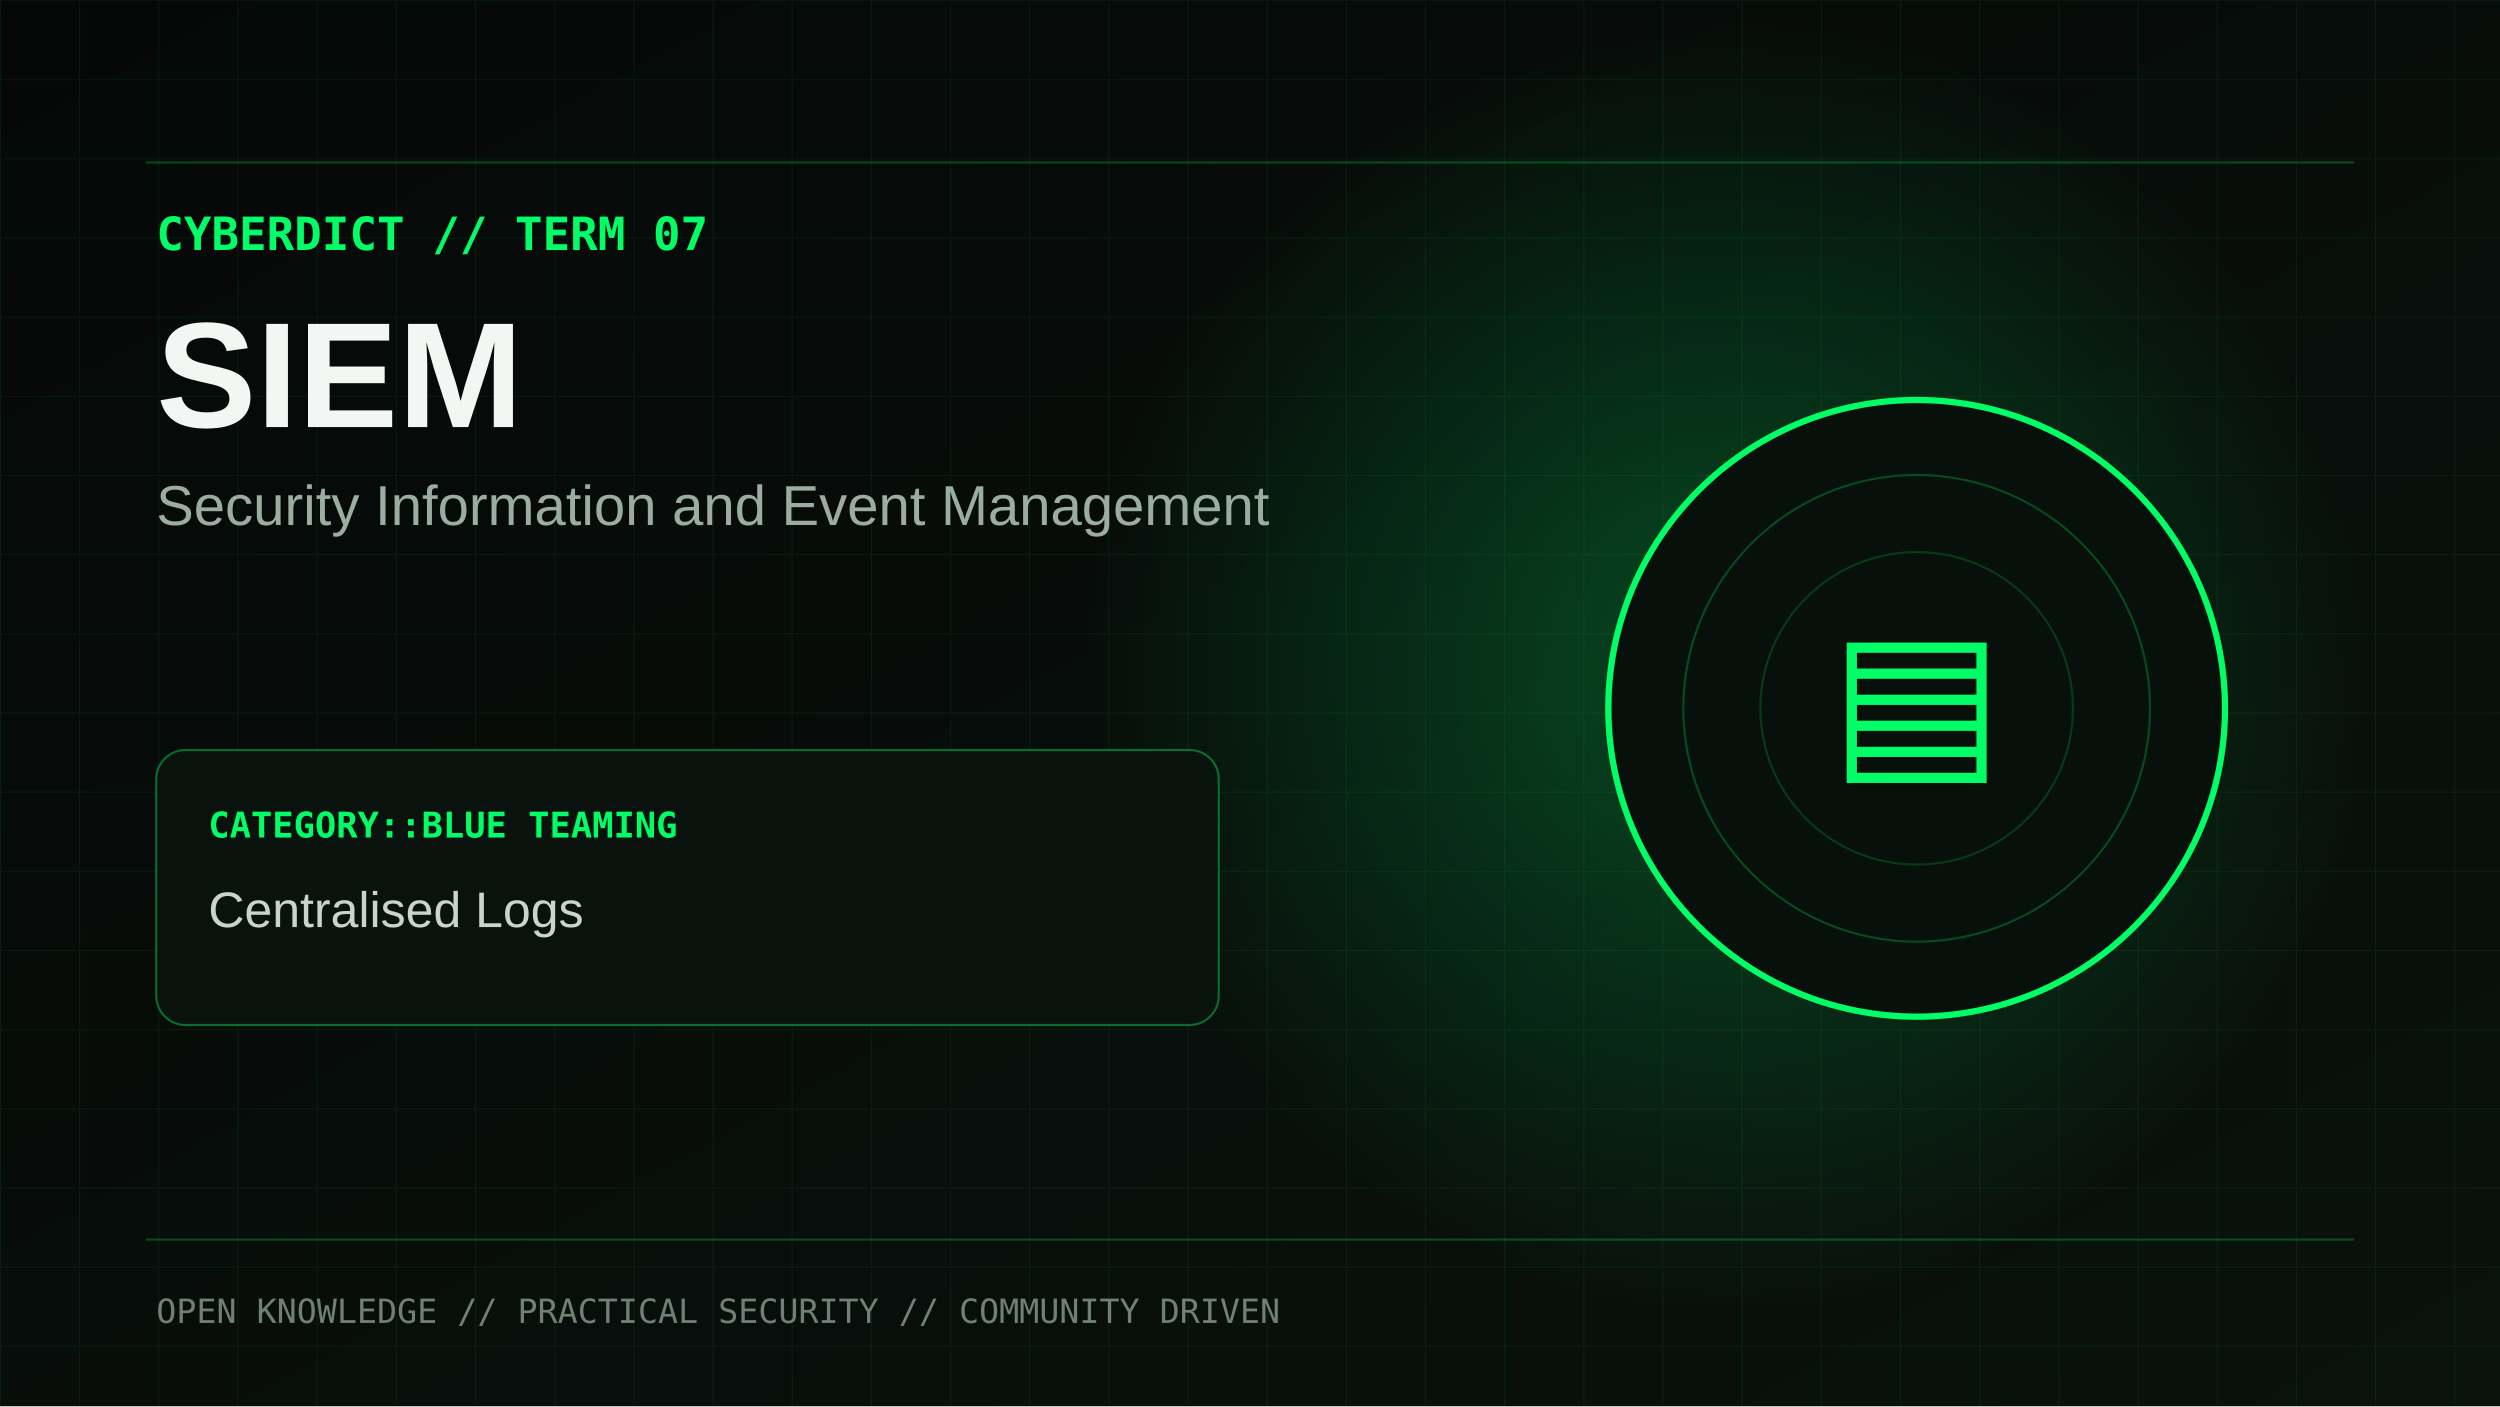
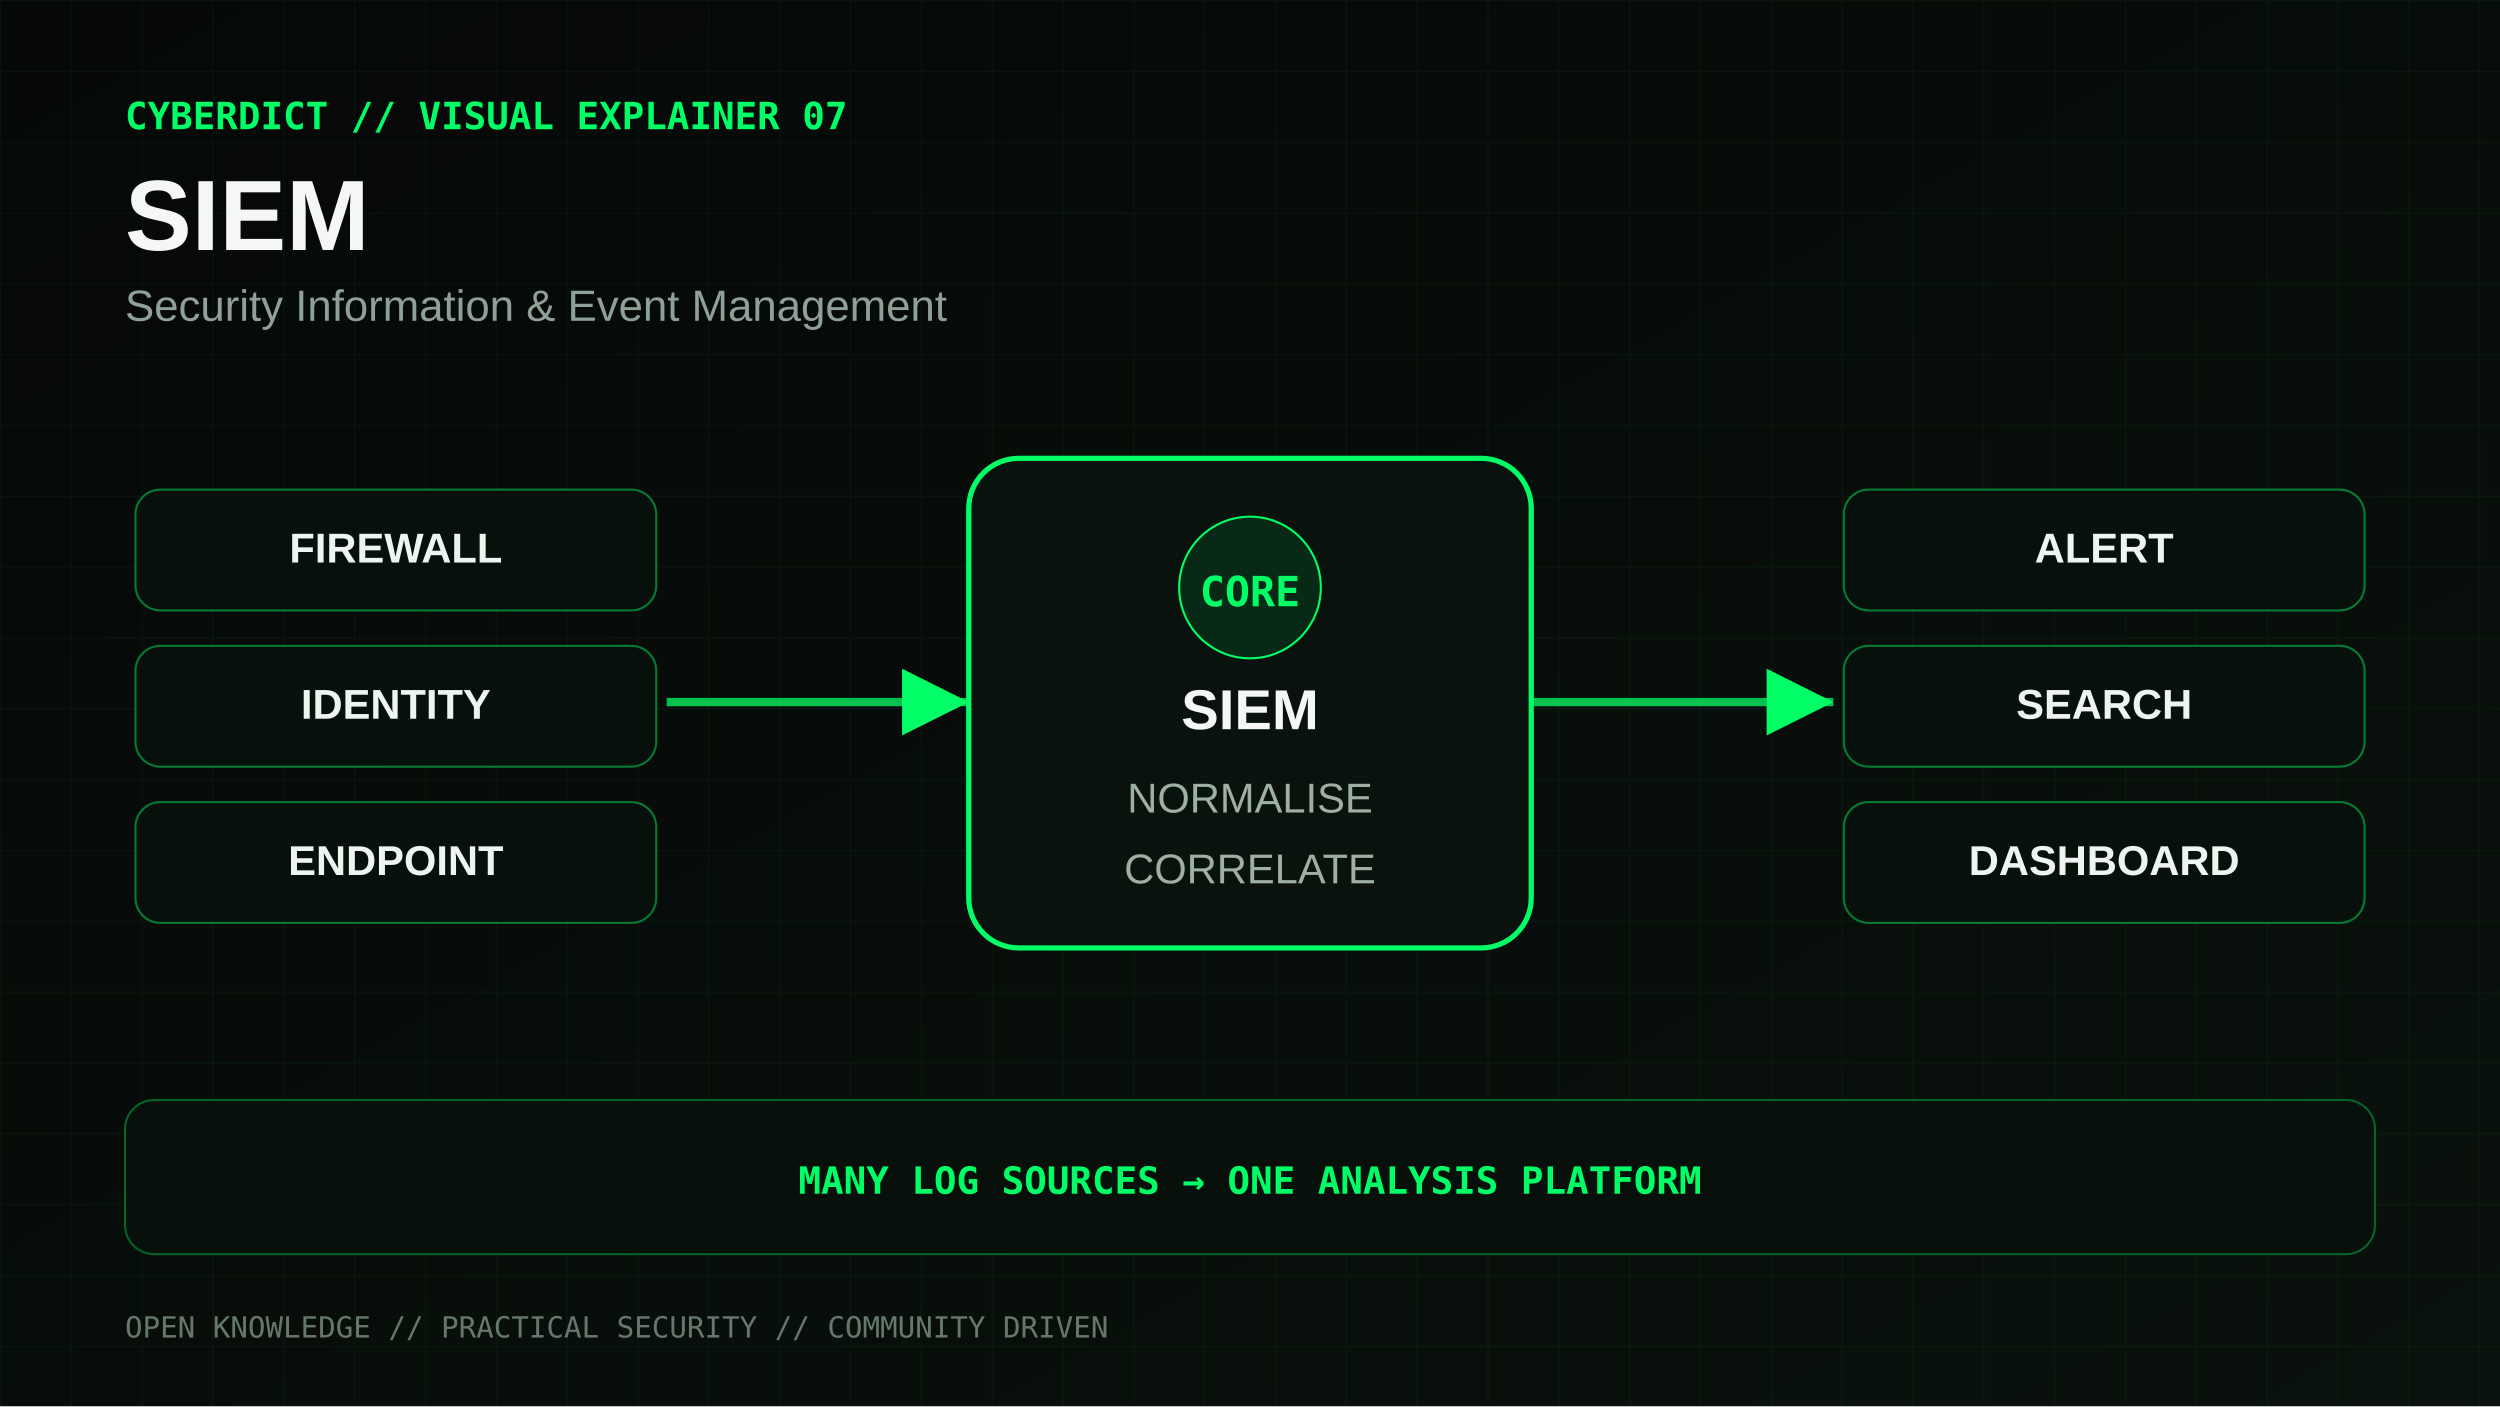
<svg xmlns="http://www.w3.org/2000/svg" width="1200" height="675" viewBox="0 0 1200 675">
  <defs>
    <linearGradient id="bg" x1="0" y1="0" x2="1" y2="1">
-       <stop offset="0" stop-color="#050807" />
+       <stop stop-color="#050807" />
      <stop offset="1" stop-color="#0a120d" />
    </linearGradient>
-     <radialGradient id="glow">
-       <stop offset="0" stop-color="#00ff66" stop-opacity=".25" />
-       <stop offset="1" stop-color="#00ff66" stop-opacity="0" />
-     </radialGradient>
-     <pattern id="grid" width="38" height="38" patternUnits="userSpaceOnUse">
-       <path d="M38 0H0V38" fill="none" stroke="#00ff66" stroke-opacity=".07" />
+     <pattern id="g" width="34" height="34" patternUnits="userSpaceOnUse">
+       <path d="M34 0H0V34" fill="none" stroke="#00ff66" stroke-opacity=".05" />
    </pattern>
-     <filter id="shadow">
-       <feGaussianBlur stdDeviation="12" />
-     </filter>
+     <marker id="a" markerWidth="10" markerHeight="10" refX="8" refY="4" orient="auto">
+       <path d="M0,0 L8,4 L0,8 Z" fill="#00ff66" />
+     </marker>
  </defs>
  <rect width="1200" height="675" fill="url(#bg)" />
-   <rect width="1200" height="675" fill="url(#grid)" />
-   <circle cx="830" cy="320" r="310" fill="url(#glow)" />
-   <path d="M70 78H1130M70 595H1130" stroke="#00ff66" stroke-opacity=".25" />
-   <text x="75" y="120" fill="#00ff66" font-family="monospace" font-size="22" font-weight="700">CYBERDICT // TERM 07</text>
-   <text x="75" y="205" fill="#f3f7f4" font-family="Arial,Helvetica,sans-serif" font-size="72" font-weight="800">SIEM</text>
-   <text x="75" y="252" fill="#9aada0" font-family="Arial,Helvetica,sans-serif" font-size="27">Security Information and Event Management</text>
-   <g transform="translate(750 170)">
-     <circle cx="170" cy="170" r="148" fill="#07100a" stroke="#00ff66" stroke-width="3" />
-     <circle cx="170" cy="170" r="112" fill="none" stroke="#00ff66" stroke-opacity=".25" />
-     <circle cx="170" cy="170" r="75" fill="none" stroke="#00ff66" stroke-opacity=".18" />
-     <text x="170" y="195" text-anchor="middle" fill="#00ff66" font-family="Arial,Helvetica,sans-serif" font-size="88" font-weight="800">▤</text>
-   </g>
-   <rect x="75" y="360" width="510" height="132" rx="14" fill="#09120d" stroke="#00ff66" stroke-opacity=".4" />
-   <text x="100" y="402" fill="#00ff66" font-family="monospace" font-size="17" font-weight="700">CATEGORY::BLUE TEAMING</text>
-   <text x="100" y="445" fill="#c9d5cc" font-family="Arial,Helvetica,sans-serif" font-size="24">Centralised Logs</text>
-   <text x="75" y="635" fill="#6e8174" font-family="monospace" font-size="16">OPEN KNOWLEDGE  //  PRACTICAL SECURITY  //  COMMUNITY DRIVEN</text>
+   <rect width="1200" height="675" fill="url(#g)" />
+   <text x="60" y="62" fill="#00ff66" font-family="monospace" font-size="18" font-weight="700">CYBERDICT // VISUAL EXPLAINER 07</text>
+   <text x="60" y="120" fill="#f4f7f5" font-family="Arial" font-size="48" font-weight="800">SIEM</text>
+   <text x="60" y="154" fill="#8fa196" font-family="Arial" font-size="21">Security Information &amp; Event Management</text>
+   <line x1="320" y1="337" x2="465" y2="337" stroke="#00ff66" stroke-width="4" stroke-opacity=".75" marker-end="url(#a)" />
+   <line x1="735" y1="337" x2="880" y2="337" stroke="#00ff66" stroke-width="4" stroke-opacity=".75" marker-end="url(#a)" />
+   <rect x="65" y="235" width="250" height="58" rx="12" fill="#08100b" stroke="#00ff66" stroke-opacity=".45" />
+   <text x="190.0" y="270.0" text-anchor="middle" fill="#eef5f0" font-family="Arial" font-size="20" font-weight="700">FIREWALL</text>
+   <rect x="65" y="310" width="250" height="58" rx="12" fill="#08100b" stroke="#00ff66" stroke-opacity=".45" />
+   <text x="190.0" y="345.0" text-anchor="middle" fill="#eef5f0" font-family="Arial" font-size="20" font-weight="700">IDENTITY</text>
+   <rect x="65" y="385" width="250" height="58" rx="12" fill="#08100b" stroke="#00ff66" stroke-opacity=".45" />
+   <text x="190.0" y="420.0" text-anchor="middle" fill="#eef5f0" font-family="Arial" font-size="20" font-weight="700">ENDPOINT</text>
+   <rect x="465" y="220" width="270" height="235" rx="24" fill="#09120d" stroke="#00ff66" stroke-width="2.5" />
+   <circle cx="600" cy="282" r="34" fill="#00ff66" fill-opacity=".10" stroke="#00ff66" />
+   <text x="600" y="291" text-anchor="middle" fill="#00ff66" font-family="monospace" font-size="20" font-weight="800">CORE</text>
+   <text x="600" y="350" text-anchor="middle" fill="#f4f7f5" font-family="Arial" font-size="27" font-weight="800">SIEM</text>
+   <text x="600" y="390" text-anchor="middle" fill="#9eafa3" font-family="Arial" font-size="20">NORMALISE</text>
+   <text x="600" y="424" text-anchor="middle" fill="#9eafa3" font-family="Arial" font-size="20">CORRELATE</text>
+   <rect x="885" y="235" width="250" height="58" rx="12" fill="#08100b" stroke="#00ff66" stroke-opacity=".45" />
+   <text x="1010.0" y="270.0" text-anchor="middle" fill="#eef5f0" font-family="Arial" font-size="20" font-weight="700">ALERT</text>
+   <rect x="885" y="310" width="250" height="58" rx="12" fill="#08100b" stroke="#00ff66" stroke-opacity=".45" />
+   <text x="1010.0" y="345.0" text-anchor="middle" fill="#eef5f0" font-family="Arial" font-size="20" font-weight="700">SEARCH</text>
+   <rect x="885" y="385" width="250" height="58" rx="12" fill="#08100b" stroke="#00ff66" stroke-opacity=".45" />
+   <text x="1010.0" y="420.0" text-anchor="middle" fill="#eef5f0" font-family="Arial" font-size="20" font-weight="700">DASHBOARD</text>
+   <rect x="60" y="528" width="1080" height="74" rx="14" fill="#07100a" stroke="#00ff66" stroke-opacity=".35" />
+   <text x="600" y="573" text-anchor="middle" fill="#00ff66" font-family="monospace" font-size="18" font-weight="700">MANY LOG SOURCES → ONE ANALYSIS PLATFORM</text>
+   <text x="60" y="642" fill="#66786c" font-family="monospace" font-size="14">OPEN KNOWLEDGE // PRACTICAL SECURITY // COMMUNITY DRIVEN</text>
</svg>
